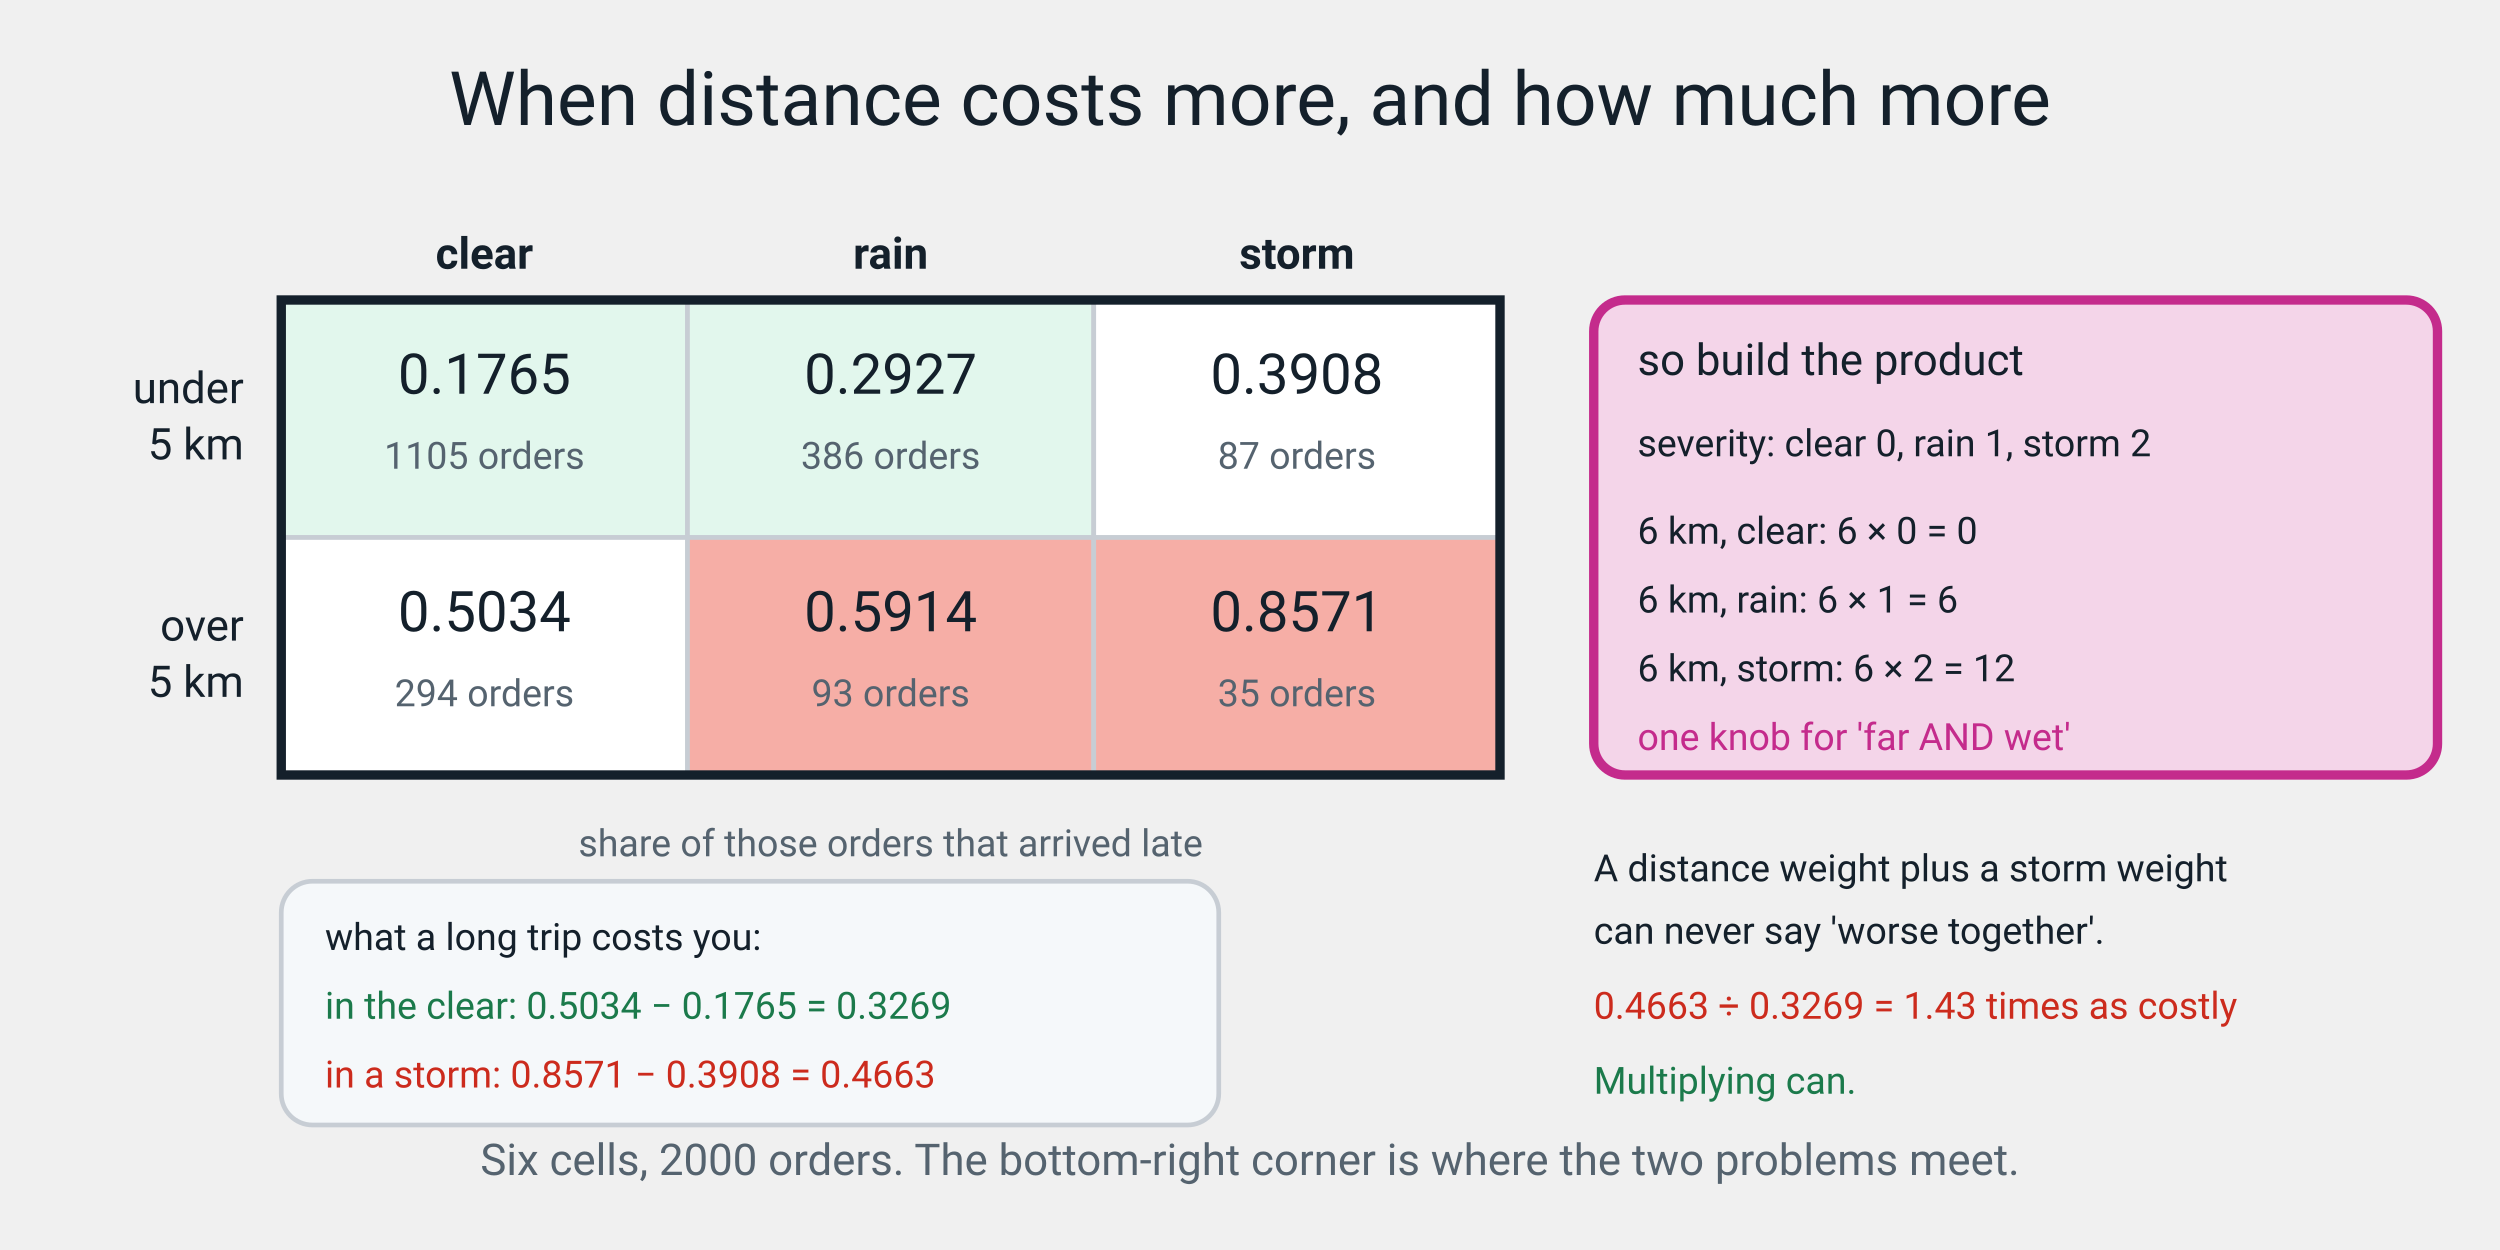
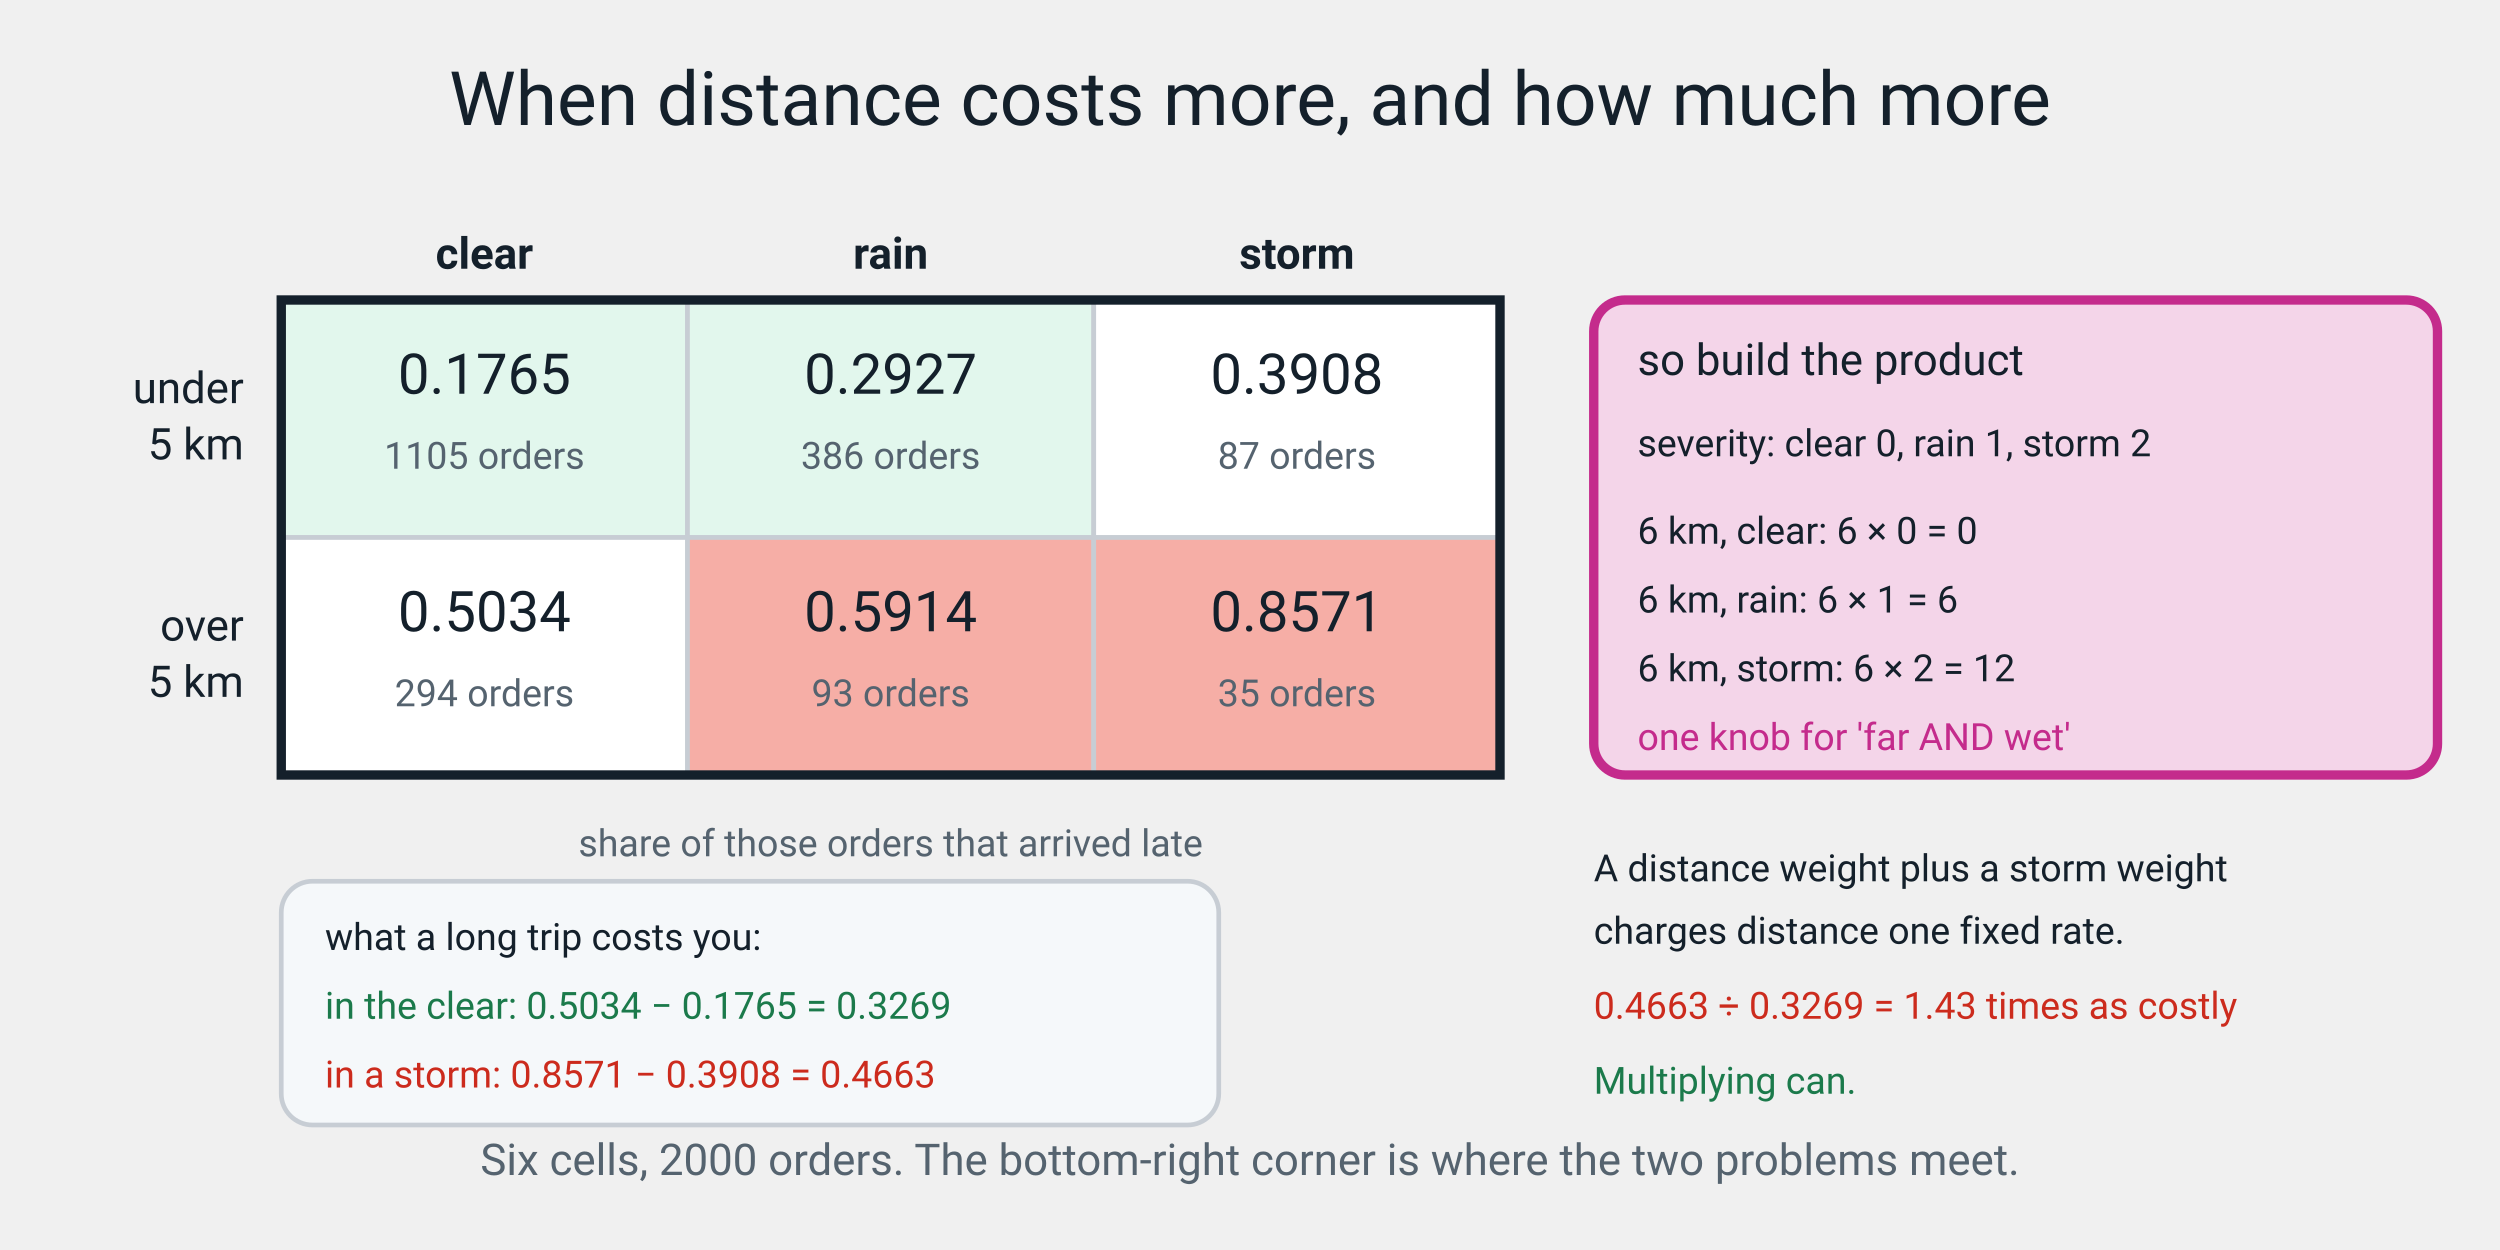
<svg xmlns="http://www.w3.org/2000/svg" viewBox="0 0 800 400" role="img">
  <text x="400" y="40" font-family="ui-sans-serif, system-ui, -apple-system, 'Segoe UI', Roboto, sans-serif" font-size="24" fill="#14202B" text-anchor="middle">When distance costs more, and how much more</text>
  <text x="155.0" y="86" font-family="ui-sans-serif, system-ui, -apple-system, 'Segoe UI', Roboto, sans-serif" font-size="14" fill="#14202B" text-anchor="middle" font-weight="600">clear</text>
  <text x="285.0" y="86" font-family="ui-sans-serif, system-ui, -apple-system, 'Segoe UI', Roboto, sans-serif" font-size="14" fill="#14202B" text-anchor="middle" font-weight="600">rain</text>
  <text x="415.0" y="86" font-family="ui-sans-serif, system-ui, -apple-system, 'Segoe UI', Roboto, sans-serif" font-size="14" fill="#14202B" text-anchor="middle" font-weight="600">storm</text>
  <text x="78" y="129" font-family="ui-sans-serif, system-ui, -apple-system, 'Segoe UI', Roboto, sans-serif" font-size="14" fill="#14202B" text-anchor="end">under</text>
  <text x="78" y="147" font-family="ui-sans-serif, system-ui, -apple-system, 'Segoe UI', Roboto, sans-serif" font-size="14" fill="#14202B" text-anchor="end">5 km</text>
  <text x="78" y="205" font-family="ui-sans-serif, system-ui, -apple-system, 'Segoe UI', Roboto, sans-serif" font-size="14" fill="#14202B" text-anchor="end">over</text>
  <text x="78" y="223" font-family="ui-sans-serif, system-ui, -apple-system, 'Segoe UI', Roboto, sans-serif" font-size="14" fill="#14202B" text-anchor="end">5 km</text>
  <rect x="90" y="96" width="130" height="76" fill="#E2F7ED" stroke="#C7CDD4" stroke-width="1.5" />
  <text x="155.0" y="126" font-family="ui-sans-serif, system-ui, -apple-system, 'Segoe UI', Roboto, sans-serif" font-size="18" fill="#14202B" text-anchor="middle">0.1765</text>
  <text x="155.0" y="150" font-family="ui-sans-serif, system-ui, -apple-system, 'Segoe UI', Roboto, sans-serif" font-size="12" fill="#55636F" text-anchor="middle">1105 orders</text>
  <rect x="220" y="96" width="130" height="76" fill="#E2F7ED" stroke="#C7CDD4" stroke-width="1.5" />
  <text x="285.0" y="126" font-family="ui-sans-serif, system-ui, -apple-system, 'Segoe UI', Roboto, sans-serif" font-size="18" fill="#14202B" text-anchor="middle">0.2927</text>
  <text x="285.0" y="150" font-family="ui-sans-serif, system-ui, -apple-system, 'Segoe UI', Roboto, sans-serif" font-size="12" fill="#55636F" text-anchor="middle">386 orders</text>
  <rect x="350" y="96" width="130" height="76" fill="#FFFFFF" stroke="#C7CDD4" stroke-width="1.5" />
  <text x="415.0" y="126" font-family="ui-sans-serif, system-ui, -apple-system, 'Segoe UI', Roboto, sans-serif" font-size="18" fill="#14202B" text-anchor="middle">0.3908</text>
  <text x="415.0" y="150" font-family="ui-sans-serif, system-ui, -apple-system, 'Segoe UI', Roboto, sans-serif" font-size="12" fill="#55636F" text-anchor="middle">87 orders</text>
  <rect x="90" y="172" width="130" height="76" fill="#FFFFFF" stroke="#C7CDD4" stroke-width="1.5" />
  <text x="155.0" y="202" font-family="ui-sans-serif, system-ui, -apple-system, 'Segoe UI', Roboto, sans-serif" font-size="18" fill="#14202B" text-anchor="middle">0.5034</text>
  <text x="155.0" y="226" font-family="ui-sans-serif, system-ui, -apple-system, 'Segoe UI', Roboto, sans-serif" font-size="12" fill="#55636F" text-anchor="middle">294 orders</text>
  <rect x="220" y="172" width="130" height="76" fill="#F6AEA6" stroke="#C7CDD4" stroke-width="1.5" />
  <text x="285.0" y="202" font-family="ui-sans-serif, system-ui, -apple-system, 'Segoe UI', Roboto, sans-serif" font-size="18" fill="#14202B" text-anchor="middle">0.5914</text>
  <text x="285.0" y="226" font-family="ui-sans-serif, system-ui, -apple-system, 'Segoe UI', Roboto, sans-serif" font-size="12" fill="#55636F" text-anchor="middle">93 orders</text>
  <rect x="350" y="172" width="130" height="76" fill="#F6AEA6" stroke="#C7CDD4" stroke-width="1.5" />
  <text x="415.0" y="202" font-family="ui-sans-serif, system-ui, -apple-system, 'Segoe UI', Roboto, sans-serif" font-size="18" fill="#14202B" text-anchor="middle">0.8571</text>
  <text x="415.0" y="226" font-family="ui-sans-serif, system-ui, -apple-system, 'Segoe UI', Roboto, sans-serif" font-size="12" fill="#55636F" text-anchor="middle">35 orders</text>
  <rect x="90" y="96" width="390" height="152" fill="none" stroke="#14202B" stroke-width="3" />
  <text x="285.0" y="274" font-family="ui-sans-serif, system-ui, -apple-system, 'Segoe UI', Roboto, sans-serif" font-size="12" fill="#55636F" text-anchor="middle">share of those orders that arrived late</text>
  <rect x="90" y="282" width="300" height="78" rx="10" fill="#F5F8FA" stroke="#C7CDD4" stroke-width="1.5" stroke-linejoin="round" />
  <text x="104" y="304" font-family="ui-sans-serif, system-ui, -apple-system, 'Segoe UI', Roboto, sans-serif" font-size="12" fill="#14202B">what a long trip costs you:</text>
  <text x="104" y="326" font-family="ui-sans-serif, system-ui, -apple-system, 'Segoe UI', Roboto, sans-serif" font-size="12" fill="#1B7A4B">in the clear:  0.5034 − 0.1765 = 0.3269</text>
  <text x="104" y="348" font-family="ui-sans-serif, system-ui, -apple-system, 'Segoe UI', Roboto, sans-serif" font-size="12" fill="#CC2B1D">in a storm:    0.8571 − 0.3908 = 0.4663</text>
  <rect x="510" y="96" width="270" height="152" rx="10" fill="#F4D5E9" stroke="#C42B8C" stroke-width="3" stroke-linejoin="round" />
  <text x="524" y="120" font-family="ui-sans-serif, system-ui, -apple-system, 'Segoe UI', Roboto, sans-serif" font-size="14" fill="#14202B">so build the product</text>
  <text x="524" y="146" font-family="ui-sans-serif, system-ui, -apple-system, 'Segoe UI', Roboto, sans-serif" font-size="12" fill="#14202B">severity: clear 0, rain 1, storm 2</text>
  <text x="524" y="174" font-family="ui-sans-serif, system-ui, -apple-system, 'Segoe UI', Roboto, sans-serif" font-size="12" fill="#14202B">6 km, clear:  6 × 0 = 0</text>
  <text x="524" y="196" font-family="ui-sans-serif, system-ui, -apple-system, 'Segoe UI', Roboto, sans-serif" font-size="12" fill="#14202B">6 km, rain:   6 × 1 = 6</text>
  <text x="524" y="218" font-family="ui-sans-serif, system-ui, -apple-system, 'Segoe UI', Roboto, sans-serif" font-size="12" fill="#14202B">6 km, storm:  6 × 2 = 12</text>
  <text x="524" y="240" font-family="ui-sans-serif, system-ui, -apple-system, 'Segoe UI', Roboto, sans-serif" font-size="12" fill="#C42B8C">one knob for 'far AND wet'</text>
  <text x="510" y="282" font-family="ui-sans-serif, system-ui, -apple-system, 'Segoe UI', Roboto, sans-serif" font-size="12" fill="#14202B">A distance weight plus a storm weight</text>
-   <text x="510" y="302" font-family="ui-sans-serif, system-ui, -apple-system, 'Segoe UI', Roboto, sans-serif" font-size="12" fill="#14202B">can never say 'worse together'.</text>
+   <text x="510" y="302" font-family="ui-sans-serif, system-ui, -apple-system, 'Segoe UI', Roboto, sans-serif" font-size="12" fill="#14202B">charges distance one fixed rate.</text>
  <text x="510" y="326" font-family="ui-sans-serif, system-ui, -apple-system, 'Segoe UI', Roboto, sans-serif" font-size="12" fill="#CC2B1D">0.4663 ÷ 0.3269 = 1.43 times as costly</text>
  <text x="510" y="350" font-family="ui-sans-serif, system-ui, -apple-system, 'Segoe UI', Roboto, sans-serif" font-size="12" fill="#1B7A4B">Multiplying can.</text>
  <text x="400" y="376" font-family="ui-sans-serif, system-ui, -apple-system, 'Segoe UI', Roboto, sans-serif" font-size="14" fill="#55636F" text-anchor="middle">Six cells, 2000 orders. The bottom-right corner is where the two problems meet.</text>
</svg>
